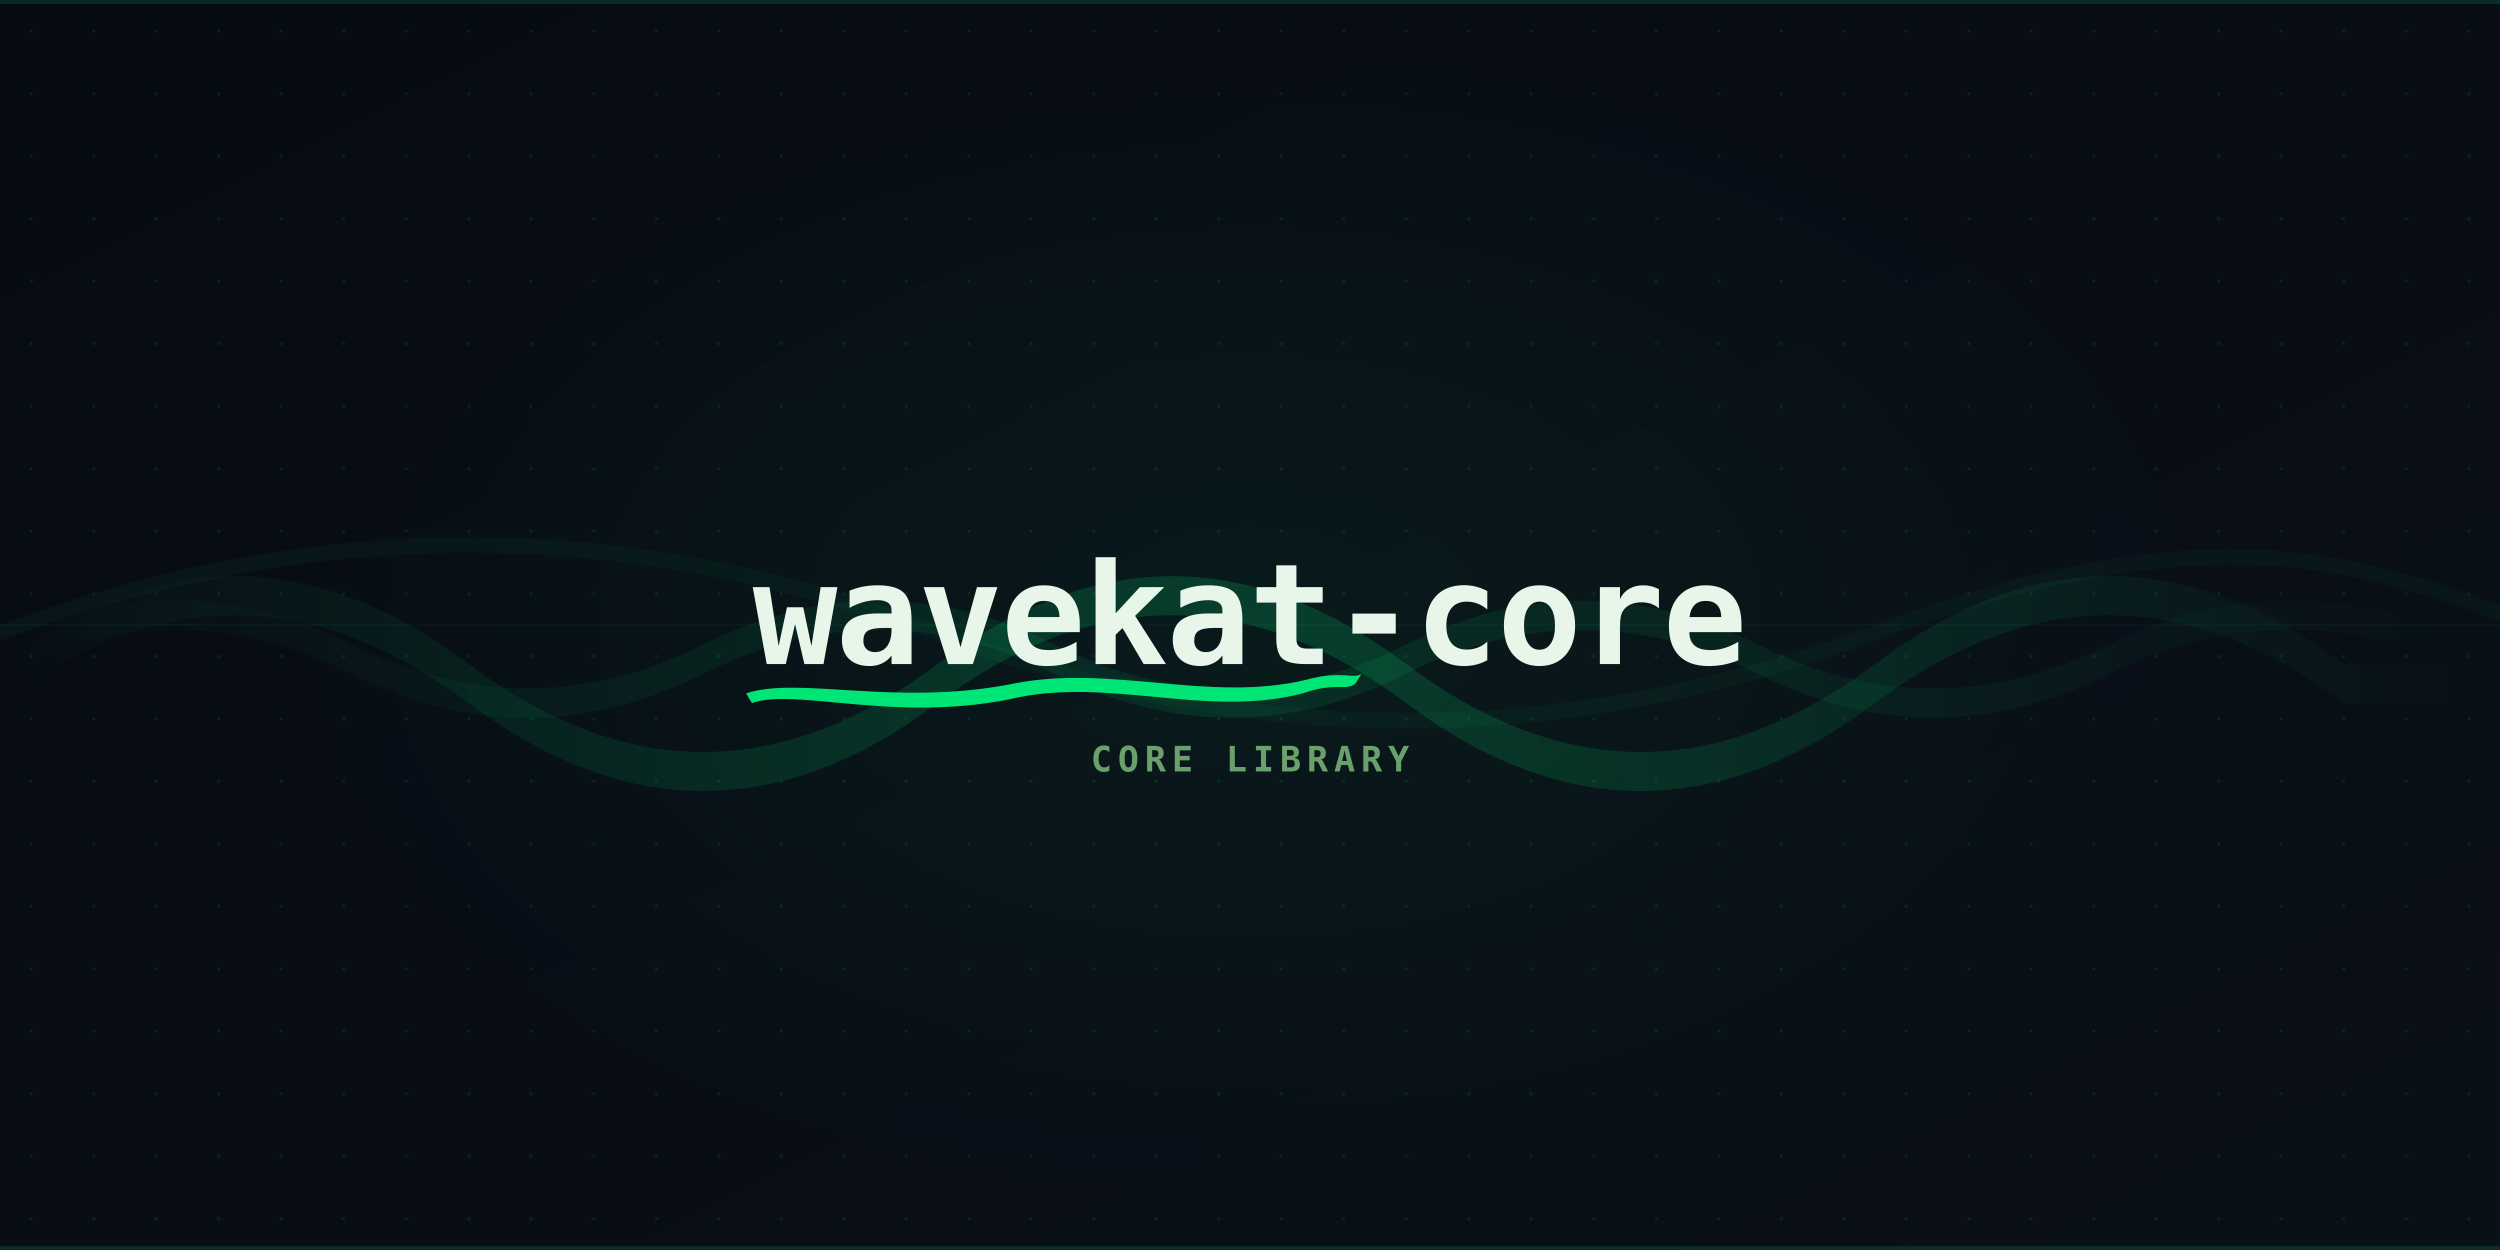
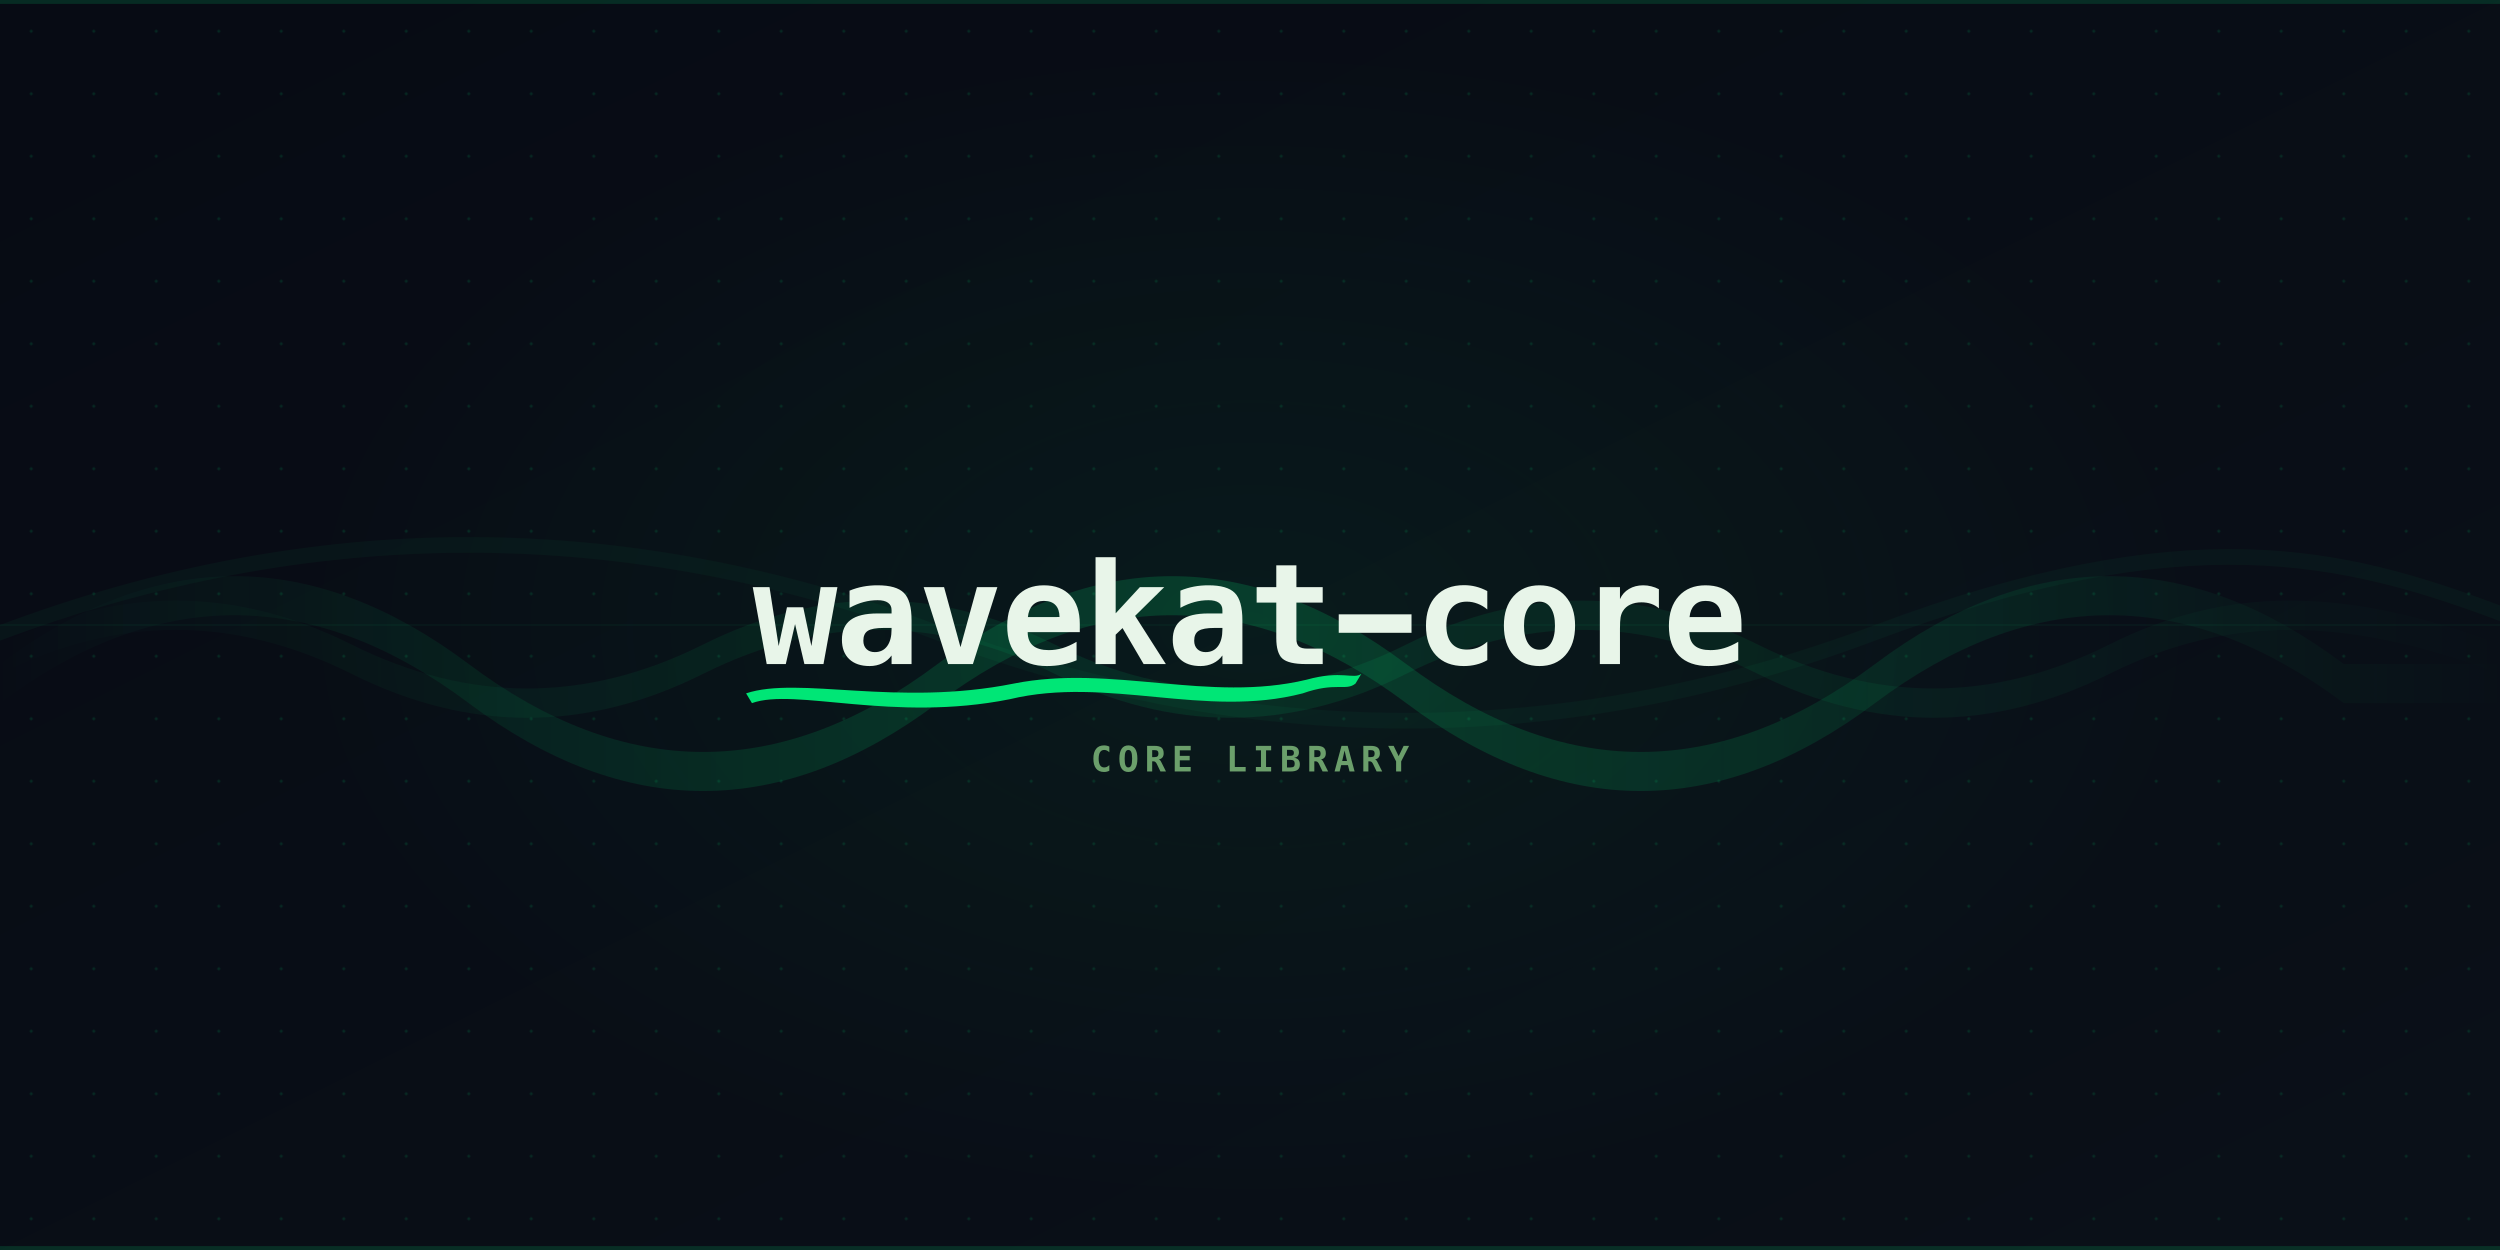
- <svg xmlns="http://www.w3.org/2000/svg" viewBox="0 0 1280 640" width="1280" height="640">
-   <defs>
+ <svg xmlns="http://www.w3.org/2000/svg" viewBox="0 0 1280 640" width="1280" height="640" version="1.1" id="svg19">
+   <defs id="defs14">
    <linearGradient id="bg" x1="0%" y1="0%" x2="100%" y2="100%">
-       <stop offset="0%" stop-color="#070b14" />
-       <stop offset="100%" stop-color="#0a1018" />
+       <stop offset="0%" stop-color="#070b14" id="stop1" />
+       <stop offset="100%" stop-color="#0a1018" id="stop2" />
    </linearGradient>
    <linearGradient id="wave1" x1="0%" y1="0%" x2="100%" y2="0%">
-       <stop offset="0%" stop-color="#00e676" stop-opacity="0" />
-       <stop offset="30%" stop-color="#00e676" stop-opacity="0.12" />
-       <stop offset="50%" stop-color="#00e676" stop-opacity="0.18" />
-       <stop offset="70%" stop-color="#00e676" stop-opacity="0.12" />
-       <stop offset="100%" stop-color="#00e676" stop-opacity="0" />
+       <stop offset="0%" stop-color="#00e676" stop-opacity="0" id="stop3" />
+       <stop offset="30%" stop-color="#00e676" stop-opacity="0.12" id="stop4" />
+       <stop offset="50%" stop-color="#00e676" stop-opacity="0.18" id="stop5" />
+       <stop offset="70%" stop-color="#00e676" stop-opacity="0.12" id="stop6" />
+       <stop offset="100%" stop-color="#00e676" stop-opacity="0" id="stop7" />
    </linearGradient>
    <linearGradient id="wave2" x1="0%" y1="0%" x2="100%" y2="0%">
-       <stop offset="0%" stop-color="#00e676" stop-opacity="0" />
-       <stop offset="25%" stop-color="#00e676" stop-opacity="0.06" />
-       <stop offset="50%" stop-color="#00e676" stop-opacity="0.10" />
-       <stop offset="75%" stop-color="#00e676" stop-opacity="0.06" />
-       <stop offset="100%" stop-color="#00e676" stop-opacity="0" />
+       <stop offset="0%" stop-color="#00e676" stop-opacity="0" id="stop8" />
+       <stop offset="25%" stop-color="#00e676" stop-opacity="0.06" id="stop9" />
+       <stop offset="50%" stop-color="#00e676" stop-opacity="0.10" id="stop10" />
+       <stop offset="75%" stop-color="#00e676" stop-opacity="0.06" id="stop11" />
+       <stop offset="100%" stop-color="#00e676" stop-opacity="0" id="stop12" />
    </linearGradient>
    <radialGradient id="glow" cx="50%" cy="50%" r="50%">
-       <stop offset="0%" stop-color="#00e676" stop-opacity="0.06" />
-       <stop offset="100%" stop-color="#00e676" stop-opacity="0" />
+       <stop offset="0%" stop-color="#00e676" stop-opacity="0.06" id="stop13" />
+       <stop offset="100%" stop-color="#00e676" stop-opacity="0" id="stop14" />
    </radialGradient>
    <pattern id="dots" width="32" height="32" patternUnits="userSpaceOnUse">
-       <circle cx="16" cy="16" r="0.8" fill="#00e676" opacity="0.12" />
+       <circle cx="16" cy="16" r="0.8" fill="#00e676" opacity="0.12" id="circle14" />
    </pattern>
  </defs>
-   <rect width="1280" height="640" fill="url(#bg)" />
-   <rect width="1280" height="640" fill="url(#dots)" />
-   <ellipse cx="640" cy="320" rx="500" ry="300" fill="url(#glow)" />
-   <path d="M 0 340 C 80 280, 160 280, 240 340 C 320 400, 400 400, 480 340 C 560 280, 640 280, 720 340 C 800 400, 880 400, 960 340 C 1040 280, 1120 280, 1200 340 L 1280 340 L 1280 360 L 1200 360 C 1120 300, 1040 300, 960 360 C 880 420, 800 420, 720 360 C 640 300, 560 300, 480 360 C 400 420, 320 420, 240 360 C 160 300, 80 300, 0 360 Z" fill="url(#wave1)" />
-   <path d="M 0 330 C 60 300, 120 300, 180 330 C 240 360, 300 360, 360 330 C 420 300, 480 300, 540 330 C 600 360, 660 360, 720 330 C 780 300, 840 300, 900 330 C 960 360, 1020 360, 1080 330 C 1140 300, 1200 300, 1280 330 L 1280 345 C 1200 315, 1140 315, 1080 345 C 1020 375, 960 375, 900 345 C 840 315, 780 315, 720 345 C 660 375, 600 375, 540 345 C 480 315, 420 315, 360 345 C 300 375, 240 375, 180 345 C 120 315, 60 315, 0 345 Z" fill="url(#wave2)" />
-   <path d="M 0 320 C 160 260, 320 260, 480 320 C 640 380, 800 380, 960 320 C 1120 260, 1200 280, 1280 310 L 1280 318 C 1200 288, 1120 268, 960 328 C 800 388, 640 388, 480 328 C 320 268, 160 268, 0 328 Z" fill="#00e676" opacity="0.04" />
-   <line x1="0" y1="320" x2="1280" y2="320" stroke="#00e676" stroke-width="0.5" opacity="0.08" />
-   <text x="640" y="340" text-anchor="middle" font-family="'SF Mono','JetBrains Mono','Fira Code','Cascadia Code',monospace" font-size="72" font-weight="700" fill="#e8f5e9" letter-spacing="-1">wavekat-core</text>
-   <path d="M 382 355     C 409 346, 459 362, 519 350     C 569 340, 619 360, 669 348     C 687 343, 693 348, 697 345     L 694 350     C 689 354, 684 349, 667 355     C 617 368, 567 346, 517 358     C 457 370, 407 352, 385 360     Z" fill="#00e676" />
-   <text x="640" y="395" text-anchor="middle" font-family="'SF Mono','JetBrains Mono','Fira Code','Cascadia Code',monospace" font-size="18" font-weight="700" fill="#6b9f6b" letter-spacing="3">CORE LIBRARY</text>
-   <rect x="0" y="0" width="1280" height="2" fill="#00e676" opacity="0.15" />
-   <rect x="0" y="638" width="1280" height="2" fill="#00e676" opacity="0.15" />
+   <path id="rect14" style="fill:url(#bg)" d="M 0,0 H 1280 V 640 H 0 Z" />
+   <path id="rect15" style="fill:url(#dots)" d="M 0,0 H 1280 V 640 H 0 Z" />
+   <path id="ellipse15" style="fill:url(#glow)" d="M 1140,320 A 500,300 0 0 1 640,620 500,300 0 0 1 140,320 500,300 0 0 1 640,20 500,300 0 0 1 1140,320 Z" />
+   <path d="M 0 340 C 80 280, 160 280, 240 340 C 320 400, 400 400, 480 340 C 560 280, 640 280, 720 340 C 800 400, 880 400, 960 340 C 1040 280, 1120 280, 1200 340 L 1280 340 L 1280 360 L 1200 360 C 1120 300, 1040 300, 960 360 C 880 420, 800 420, 720 360 C 640 300, 560 300, 480 360 C 400 420, 320 420, 240 360 C 160 300, 80 300, 0 360 Z" fill="url(#wave1)" id="path15" />
+   <path d="M 0 330 C 60 300, 120 300, 180 330 C 240 360, 300 360, 360 330 C 420 300, 480 300, 540 330 C 600 360, 660 360, 720 330 C 780 300, 840 300, 900 330 C 960 360, 1020 360, 1080 330 C 1140 300, 1200 300, 1280 330 L 1280 345 C 1200 315, 1140 315, 1080 345 C 1020 375, 960 375, 900 345 C 840 315, 780 315, 720 345 C 660 375, 600 375, 540 345 C 480 315, 420 315, 360 345 C 300 375, 240 375, 180 345 C 120 315, 60 315, 0 345 Z" fill="url(#wave2)" id="path16" />
+   <path d="M 0 320 C 160 260, 320 260, 480 320 C 640 380, 800 380, 960 320 C 1120 260, 1200 280, 1280 310 L 1280 318 C 1200 288, 1120 268, 960 328 C 800 388, 640 388, 480 328 C 320 268, 160 268, 0 328 Z" fill="#00e676" opacity="0.04" id="path17" />
+   <path id="line17" style="opacity:0.08;stroke:#00e676;stroke-width:0.5" d="M 0,320 H 1280" />
+   <path d="m 385.414,300.625 h 8.578 l 4.676,30.164 4.254,-19.863 h 8.332 l 4.184,19.863 4.746,-30.164 h 8.578 L 421.625,340 h -9.773 L 407.07,319.539 402.324,340 h -9.773 z m 66.957,20.883 q -5.766,0 -8.051,1.477 -2.285,1.477 -2.285,5.062 0,2.672 1.582,4.254 1.582,1.582 4.289,1.582 4.078,0 6.328,-3.059 2.25,-3.094 2.25,-8.613 v -0.703 z m 14.344,-3.973 V 340 h -10.23 v -4.395 q -1.863,2.602 -4.781,4.008 -2.918,1.406 -6.434,1.406 -6.715,0 -10.477,-3.551 -3.727,-3.551 -3.727,-9.914 0,-6.891 4.465,-10.16 4.465,-3.305 13.816,-3.305 h 7.137 v -1.723 q 0,-2.496 -1.828,-3.762 -1.793,-1.301 -5.309,-1.301 -3.691,0 -7.172,0.949 -3.445,0.914 -7.207,2.953 v -8.789 q 3.41,-1.406 6.926,-2.074 3.516,-0.668 7.453,-0.668 9.598,0 13.465,3.902 3.902,3.902 3.902,13.957 z M 510.645,300.625 498.129,340 H 485.438 l -12.516,-39.375 h 10.441 l 8.402,30.727 8.438,-30.727 z m 40.555,37.441 q -3.586,1.477 -7.312,2.215 -3.727,0.738 -7.875,0.738 -9.879,0 -15.117,-5.273 -5.203,-5.309 -5.203,-15.258 0,-9.633 5.027,-15.223 5.027,-5.59 13.711,-5.59 8.754,0 13.57,5.203 4.852,5.168 4.852,14.59 v 4.184 h -26.684 q 0.035,4.641 2.742,6.926 2.707,2.285 8.086,2.285 3.551,0 6.996,-1.02 3.445,-1.02 7.207,-3.234 z m -8.719,-22.148 q -0.07,-4.078 -2.109,-6.152 -2.004,-2.109 -5.941,-2.109 -3.551,0 -5.66,2.18 -2.109,2.145 -2.496,6.117 z m 18.441,-30.621 h 10.301 v 28.723 l 12.375,-13.395 h 12.48 l -14.906,14.695 15.75,24.68 h -11.391 l -10.793,-18.422 -3.516,3.375 V 340 h -10.301 z m 60.84,36.211 q -5.766,0 -8.051,1.477 -2.285,1.477 -2.285,5.062 0,2.672 1.582,4.254 1.582,1.582 4.289,1.582 4.078,0 6.328,-3.059 2.25,-3.094 2.25,-8.613 v -0.703 z m 14.344,-3.973 V 340 H 625.875 v -4.395 q -1.863,2.602 -4.781,4.008 -2.918,1.406 -6.434,1.406 -6.715,0 -10.477,-3.551 -3.727,-3.551 -3.727,-9.914 0,-6.891 4.465,-10.16 4.465,-3.305 13.816,-3.305 h 7.137 v -1.723 q 0,-2.496 -1.828,-3.762 -1.793,-1.301 -5.309,-1.301 -3.691,0 -7.172,0.949 -3.445,0.914 -7.207,2.953 v -8.789 q 3.41,-1.406 6.926,-2.074 3.516,-0.668 7.453,-0.668 9.598,0 13.465,3.902 3.902,3.902 3.902,13.957 z m 27.652,-28.09 V 300.625 h 13.465 v 7.91 h -13.465 v 18.633 q 0,2.637 1.266,3.797 1.301,1.125 4.289,1.125 h 7.91 V 340 h -8.648 q -8.859,0 -11.988,-2.812 -3.129,-2.848 -3.129,-10.512 V 308.535 H 643.402 V 300.625 h 10.055 v -11.18 z m 21.676,25.102 h 37.266 v 9.457 h -37.266 z m 76.062,23.449 q -2.602,1.512 -5.59,2.25 -2.988,0.773 -6.434,0.773 -9.105,0 -14.238,-5.484 -5.133,-5.484 -5.133,-15.188 0,-9.738 5.168,-15.223 5.168,-5.52 14.273,-5.52 3.164,0 6.082,0.738 2.953,0.738 5.871,2.285 v 9.422 q -2.25,-1.934 -4.957,-2.953 -2.672,-1.055 -5.555,-1.055 -5.027,0 -7.734,3.199 -2.707,3.199 -2.707,9.105 0,5.906 2.707,9.07 2.707,3.164 7.734,3.164 2.988,0 5.59,-0.984 2.602,-1.02 4.922,-3.059 z m 26.703,-29.953 q -3.691,0 -5.801,3.27 -2.109,3.234 -2.109,9.035 0,5.801 2.109,9.07 2.109,3.234 5.801,3.234 3.727,0 5.836,-3.234 2.109,-3.27 2.109,-9.07 0,-5.801 -2.109,-9.035 -2.109,-3.27 -5.836,-3.27 z m -18.211,12.305 q 0,-9.527 4.922,-15.082 4.957,-5.59 13.289,-5.59 8.367,0 13.289,5.59 4.957,5.555 4.957,15.082 0,9.527 -4.957,15.117 -4.922,5.555 -13.289,5.555 -8.332,0 -13.289,-5.555 -4.922,-5.59 -4.922,-15.117 z m 79.367,-8.859 q -1.688,-1.547 -3.973,-2.32 -2.25,-0.773 -4.957,-0.773 -3.27,0 -5.73,1.16 -2.426,1.125 -3.762,3.305 -0.844,1.336 -1.195,3.234 -0.316,1.898 -0.316,5.766 V 340 h -10.301 v -39.375 h 10.301 v 6.117 q 1.512,-3.375 4.641,-5.203 3.129,-1.863 7.312,-1.863 2.109,0 4.113,0.527 2.039,0.492 3.867,1.477 z m 40.625,26.578 q -3.586,1.477 -7.312,2.215 -3.727,0.738 -7.875,0.738 -9.879,0 -15.117,-5.273 -5.203,-5.309 -5.203,-15.258 0,-9.633 5.027,-15.223 5.027,-5.59 13.711,-5.59 8.754,0 13.57,5.203 4.852,5.168 4.852,14.59 v 4.184 h -26.684 q 0.035,4.641 2.742,6.926 2.707,2.285 8.086,2.285 3.551,0 6.996,-1.02 3.445,-1.02 7.207,-3.234 z m -8.719,-22.148 q -0.07,-4.078 -2.109,-6.152 -2.004,-2.109 -5.941,-2.109 -3.551,0 -5.66,2.18 -2.109,2.145 -2.496,6.117 z" id="text17" style="font-weight:700;font-size:72px;font-family:Menlo, 'SF Mono', 'JetBrains Mono', 'Fira Code', 'Cascadia Code', monospace;letter-spacing:-1;text-anchor:middle;fill:#e8f5e9" aria-label="wavekat-core" />
+   <path d="M 382 355     C 409 346, 459 362, 519 350     C 569 340, 619 360, 669 348     C 687 343, 693 348, 697 345     L 694 350     C 689 354, 684 349, 667 355     C 617 368, 567 346, 517 358     C 457 370, 407 352, 385 360     Z" fill="#00e676" id="path18" />
+   <path d="m 567.979,394.622 q -0.615,0.316 -1.292,0.475 -0.677,0.158 -1.424,0.158 -2.654,0 -4.052,-1.749 -1.397,-1.749 -1.397,-5.054 0,-3.313 1.397,-5.062 1.397,-1.749 4.052,-1.749 0.747,0 1.433,0.158 0.686,0.158 1.283,0.475 v 2.883 q -0.668,-0.615 -1.301,-0.896 -0.624,-0.29 -1.292,-0.29 -1.424,0 -2.153,1.134 -0.721,1.125 -0.721,3.349 0,2.215 0.721,3.349 0.729,1.125 2.153,1.125 0.668,0 1.292,-0.281 0.633,-0.29 1.301,-0.905 z m 9.75,-10.652 q -0.993,0 -1.45,1.063 -0.457,1.055 -0.457,3.419 0,2.355 0.457,3.419 0.457,1.055 1.45,1.055 1.002,0 1.459,-1.055 0.457,-1.063 0.457,-3.419 0,-2.364 -0.457,-3.419 -0.457,-1.063 -1.459,-1.063 z m -4.605,4.482 q 0,-3.366 1.16,-5.089 1.169,-1.723 3.445,-1.723 2.285,0 3.445,1.723 1.169,1.723 1.169,5.089 0,3.357 -1.169,5.08 -1.16,1.723 -3.445,1.723 -2.276,0 -3.445,-1.723 -1.16,-1.723 -1.16,-5.08 z m 20.121,0.352 q 0.387,0.079 0.668,0.369 0.29,0.281 0.703,1.107 L 596.989,395 h -2.848 l -1.582,-3.313 q -0.07,-0.141 -0.185,-0.387 -0.694,-1.485 -1.635,-1.485 h -0.826 V 395 h -2.593 v -13.122 h 3.744 q 2.531,0 3.63,0.896 1.107,0.896 1.107,2.918 0,1.354 -0.659,2.153 -0.659,0.8 -1.898,0.958 z m -3.331,-4.746 v 3.577 h 1.222 q 1.063,0 1.521,-0.413 0.466,-0.422 0.466,-1.38 0,-0.958 -0.457,-1.371 -0.457,-0.413 -1.529,-0.413 z M 609.64,395 h -8.174 v -13.122 h 8.174 v 2.285 h -5.581 v 2.83 h 5.054 v 2.285 h -5.054 v 3.437 h 5.581 z m 20.001,0 v -13.122 h 2.593 v 10.837 h 5.546 V 395 Z m 13.371,-10.837 v -2.285 h 7.813 v 2.285 h -2.61 v 8.552 h 2.61 V 395 h -7.813 v -2.285 h 2.61 v -8.552 z m 15.929,4.878 v 3.885 h 1.723 q 1.239,0 1.731,-0.422 0.501,-0.422 0.501,-1.468 0,-1.063 -0.519,-1.529 -0.519,-0.466 -1.714,-0.466 z m 0,-5.115 v 3.05 h 1.723 q 0.984,0 1.397,-0.352 0.422,-0.352 0.422,-1.16 0,-0.809 -0.431,-1.169 -0.422,-0.369 -1.389,-0.369 z m -2.505,-2.065 h 4.228 q 2.188,0 3.287,0.835 1.107,0.826 1.107,2.479 0,1.266 -0.65,1.978 -0.65,0.712 -1.907,0.826 1.503,0.149 2.259,1.011 0.765,0.861 0.765,2.408 0,1.898 -1.143,2.751 Q 663.238,395 660.663,395 h -4.228 z m 19.831,6.943 q 0.387,0.079 0.668,0.369 0.29,0.281 0.703,1.107 L 680.011,395 h -2.848 l -1.582,-3.313 q -0.07,-0.141 -0.185,-0.387 -0.694,-1.485 -1.635,-1.485 h -0.826 V 395 h -2.593 v -13.122 h 3.744 q 2.531,0 3.63,0.896 1.107,0.896 1.107,2.918 0,1.354 -0.659,2.153 -0.659,0.8 -1.898,0.958 z m -3.331,-4.746 v 3.577 h 1.222 q 1.063,0 1.52,-0.413 0.466,-0.422 0.466,-1.38 0,-0.958 -0.457,-1.371 -0.457,-0.413 -1.529,-0.413 z m 15.489,0.193 -1.222,5.37 h 2.452 z m -1.582,-2.373 h 3.173 L 693.558,395 h -2.593 l -0.809,-3.243 h -3.472 L 685.894,395 h -2.593 z m 17.098,6.926 q 0.387,0.079 0.668,0.369 0.29,0.281 0.703,1.107 L 707.685,395 h -2.848 l -1.582,-3.313 q -0.07,-0.141 -0.185,-0.387 -0.694,-1.485 -1.635,-1.485 h -0.826 V 395 h -2.593 v -13.122 h 3.744 q 2.531,0 3.63,0.896 1.107,0.896 1.107,2.918 0,1.354 -0.659,2.153 -0.659,0.8 -1.898,0.958 z m -3.331,-4.746 v 3.577 h 1.222 q 1.063,0 1.521,-0.413 0.466,-0.422 0.466,-1.38 0,-0.958 -0.457,-1.371 -0.457,-0.413 -1.529,-0.413 z m 10.146,-2.18 h 2.795 l 2.549,5.273 2.558,-5.273 h 2.795 l -4.052,7.954 V 395 h -2.593 v -5.168 z" id="text18" style="font-weight:700;font-size:18px;font-family:Menlo, 'SF Mono', 'JetBrains Mono', 'Fira Code', 'Cascadia Code', monospace;letter-spacing:3;text-anchor:middle;fill:#6b9f6b" aria-label="CORE LIBRARY" />
+   <path id="rect18" style="opacity:0.15;fill:#00e676" d="M 0,0 H 1280 V 2 H 0 Z" />
+   <path id="rect19" style="opacity:0.15;fill:#00e676" d="m 0,638 h 1280 v 2 H 0 Z" />
</svg>
